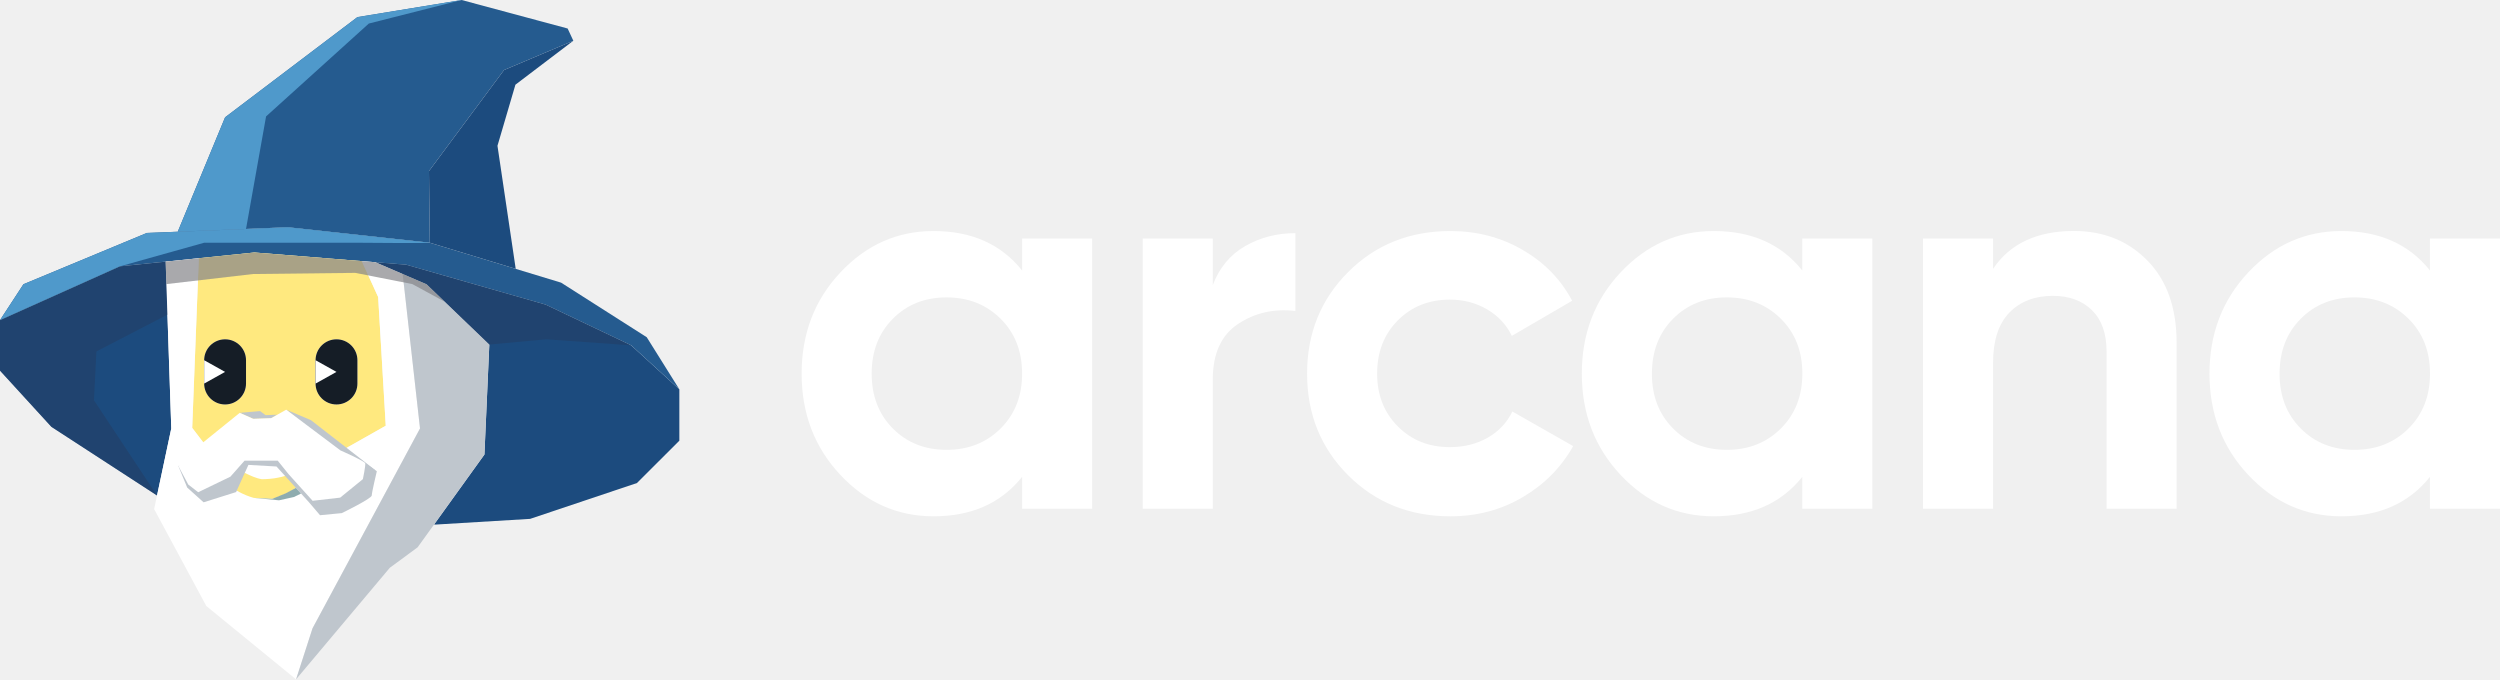
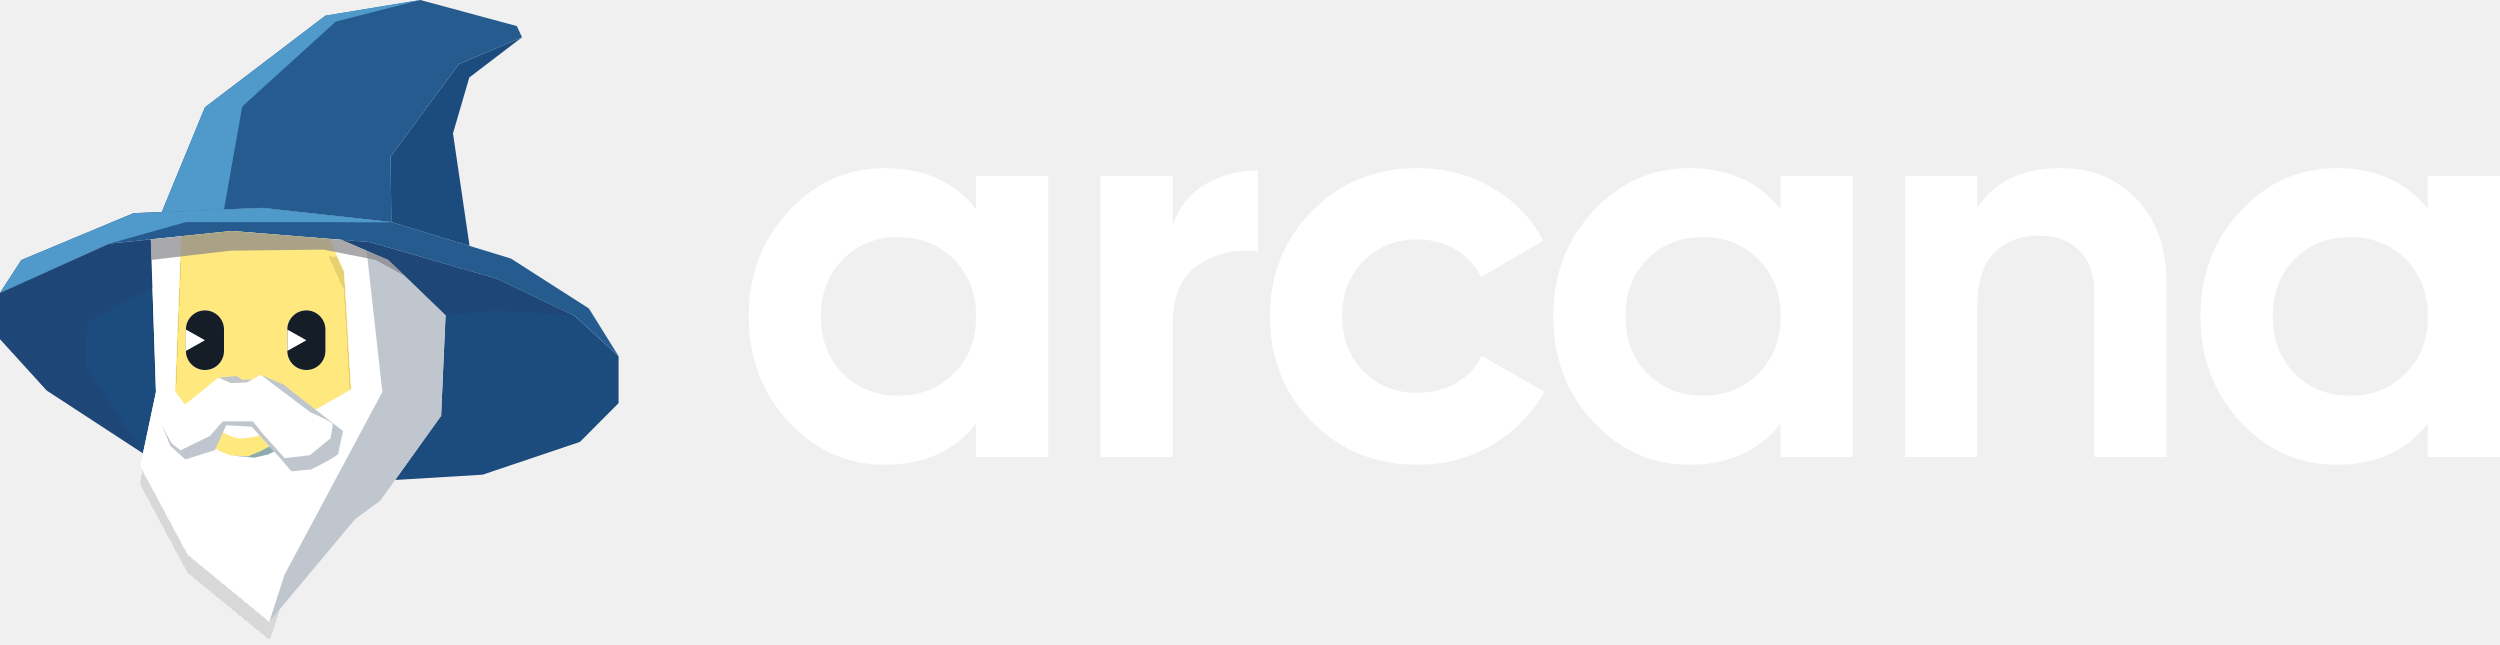
- <svg xmlns="http://www.w3.org/2000/svg" width="184" height="50" viewBox="0 0 184 50" fill="none">
-   <path d="M12.606 31.534L11.558 36.467L3.782 31.414L0 27.278V23.561L8.823 19.603L12.191 19.256L12.606 31.534Z" fill="#1C4B7E" />
-   <path d="M50 28.656V32.434L46.879 35.551L39.017 38.189L32.053 38.609L31.95 38.599L35.654 33.452L36.014 25.36L31.392 20.923L29.638 20.168L27.623 19.3L29.892 19.483L40.157 22.422L46.459 25.42L50 28.656Z" fill="#1C4B7E" />
-   <path d="M50 28.656L46.459 25.42L40.156 22.422L29.892 19.483L27.623 19.3H27.622L26.628 19.22L18.728 18.585L14.632 19.006L12.191 19.256L8.823 19.603L0 23.561L1.726 20.919L10.805 17.146L13.082 17.053L21.19 16.726L31.633 17.865L37.957 19.788L41.297 20.803L47.6 24.82L50 28.656Z" fill="#255B8F" />
-   <path d="M27.832 21.862L26.628 19.22L18.727 18.583L14.631 19.005L14.145 31.494L15.185 32.854L18.106 30.861L20.308 30.781L25.18 33.149L28.391 31.335L27.832 21.862ZM18.107 28.232C18.107 29.082 17.418 29.77 16.567 29.77C15.717 29.77 15.026 29.082 15.026 28.232V26.514C15.026 25.664 15.717 24.974 16.567 24.974C16.993 24.974 17.377 25.147 17.657 25.425C17.934 25.704 18.107 26.089 18.107 26.514V28.232ZM26.306 28.232C26.306 29.082 25.616 29.77 24.765 29.77C23.915 29.77 23.225 29.082 23.225 28.232V26.514C23.225 25.664 23.915 24.974 24.765 24.974C25.191 24.974 25.576 25.147 25.855 25.425C26.133 25.704 26.306 26.089 26.306 26.514V28.232Z" fill="#FFE97F" />
-   <path d="M15.186 32.854L25.18 33.148L28.391 31.335L27.832 21.862L26.628 19.22L27.622 19.3H27.623L29.638 20.168L30.913 31.534L27.371 38.119L23.002 46.243L21.789 50L15.186 44.604L11.345 37.47L11.558 36.467L12.606 31.534L12.192 19.256L14.633 19.006L14.146 31.494L15.186 32.854Z" fill="white" />
-   <path d="M36.014 25.36L35.654 33.452L31.95 38.599L30.732 40.287L28.692 41.786L21.789 50L23.002 46.243L27.371 38.12L30.913 31.534L29.638 20.168L31.392 20.923L36.014 25.36Z" fill="#BFC6CD" />
-   <path d="M18.107 26.512V28.231C18.107 29.081 17.418 29.769 16.567 29.769C15.717 29.769 15.026 29.081 15.026 28.231V26.512C15.026 25.663 15.717 24.973 16.567 24.973C16.993 24.973 17.377 25.146 17.657 25.424C17.934 25.703 18.107 26.088 18.107 26.512Z" fill="#151D26" />
-   <path d="M26.306 26.512V28.231C26.306 29.081 25.616 29.769 24.765 29.769C23.915 29.769 23.225 29.081 23.225 28.231V26.512C23.225 25.663 23.915 24.973 24.765 24.973C25.191 24.973 25.576 25.146 25.855 25.424C26.133 25.703 26.306 26.088 26.306 26.512Z" fill="#151D26" />
-   <path d="M37.096 5.154L31.573 12.59L31.633 17.865L21.19 16.726L13.082 17.053L16.567 8.633L26.306 1.258L33.974 0L41.778 2.098L42.197 2.998L37.096 5.154Z" fill="#255B8F" />
-   <path d="M36.614 10.73L37.957 19.788L31.633 17.865L31.573 12.59L37.096 5.154L42.197 2.998L37.935 6.234L36.614 10.73Z" fill="#1C4B7E" />
-   <path opacity="0.7" d="M12.191 19.256L12.247 20.909L18.622 20.168L26.145 20.083L30.346 20.909L32.728 22.206L31.392 20.923L27.623 19.3L18.728 18.585L12.191 19.256Z" fill="#848589" />
-   <path d="M33.974 0L27.145 1.733L19.583 8.568L18.107 16.851L13.082 17.053L16.567 8.633L26.306 1.258L33.974 0Z" fill="#4F99CB" />
-   <path d="M0 23.561L8.823 19.603L15.026 17.865H26.306C26.306 17.865 32.098 17.916 31.633 17.865C31.169 17.815 21.19 16.726 21.19 16.726L10.805 17.146L1.727 20.919L0 23.561Z" fill="#4F99CB" />
-   <path opacity="0.5" d="M12.191 19.256L8.823 19.603L0 23.561V27.278L3.782 31.414L11.558 36.467L6.917 29.462L7.097 25.866L12.323 23.159L12.191 19.256Z" fill="#233B60" />
-   <path opacity="0.5" d="M27.623 19.3L29.892 19.483L40.157 22.422L46.459 25.42L40.2 24.974L36.014 25.36L31.392 20.923L27.623 19.3Z" fill="#233B60" />
-   <path d="M15.026 26.512L16.566 27.372L15.026 28.232V26.512Z" fill="white" />
-   <path d="M23.225 26.512L24.765 27.372L23.225 28.232V26.512Z" fill="white" />
-   <path d="M21.985 35.274C21.962 35.46 21.925 35.647 21.878 35.835C21.333 36.233 20.708 36.535 20.036 36.715L18.662 36.642C17.936 36.431 17.272 36.077 16.711 35.607C16.809 35.404 16.908 35.203 17.01 35.001C17.378 34.984 17.723 34.916 18.035 34.811C18.408 34.998 18.846 35.204 19.269 35.27C19.59 35.273 20.143 35.229 20.456 35.157C20.651 35.121 20.846 35.074 21.036 35.01C21.397 35.172 21.541 35.224 21.985 35.274Z" fill="#FFE97F" />
-   <path d="M13.127 34.302L13.778 35.885L14.985 36.97L17.377 36.217L18.283 34.216L20.349 34.334L22.741 36.968L23.554 37.92L25.156 37.765C25.156 37.765 27.362 36.694 27.362 36.465C27.362 36.237 27.734 34.688 27.734 34.688L26.886 34.101L17.424 32.143L13.127 34.302Z" fill="#BFC6CD" />
-   <path d="M17.648 30.384L19.14 30.256L19.55 30.555L20.397 30.522L19.954 30.781L18.643 30.826L17.648 30.384Z" fill="#BFC6CD" />
-   <path d="M21.068 30.152L22.89 30.927L27.731 34.689L24.765 33.148L21.068 30.152Z" fill="#BFC6CD" />
-   <path d="M14.587 32.854L13.127 34.302L13.857 35.663L14.586 36.228L16.957 35.084L18.001 33.904H20.44L21.241 34.9L23.008 36.858L25.036 36.626L26.708 35.265C26.708 35.265 26.917 34.268 26.882 34.103C26.847 33.937 25.055 33.149 25.055 33.149L21.066 30.152L19.952 30.781L18.639 30.826L17.645 30.384L14.587 32.854Z" fill="white" />
-   <path d="M18.662 36.642L20.534 36.823L21.628 36.581L22.156 36.326L21.776 35.907L21.029 36.308L20.036 36.716L18.662 36.642Z" fill="#8EACAF" />
-   <path d="M75.227 17.557H80.382V37.443H75.227V35.096C73.681 37.031 71.511 38 68.711 38C66.045 38 63.76 36.985 61.857 34.959C59.951 32.929 59 30.444 59 27.502C59 24.56 59.951 22.072 61.857 20.046C63.763 18.015 66.049 17.004 68.711 17.004C71.511 17.004 73.681 17.973 75.227 19.908V17.557ZM65.712 31.536C66.751 32.585 68.07 33.108 69.67 33.108C71.269 33.108 72.592 32.585 73.647 31.536C74.698 30.49 75.227 29.143 75.227 27.498C75.227 25.854 74.702 24.51 73.647 23.461C72.592 22.415 71.269 21.889 69.67 21.889C68.07 21.889 66.751 22.411 65.712 23.461C64.672 24.51 64.155 25.854 64.155 27.498C64.155 29.143 64.672 30.49 65.712 31.536Z" fill="white" />
-   <path d="M89.264 20.976C89.744 19.706 90.538 18.748 91.642 18.114C92.747 17.477 93.982 17.16 95.339 17.16V22.888C93.767 22.701 92.363 23.022 91.121 23.842C89.882 24.663 89.26 26.029 89.26 27.937V37.443H84.106V17.557H89.26V20.976H89.264Z" fill="white" />
-   <path d="M106.757 38C103.746 38 101.234 36.992 99.221 34.978C97.207 32.963 96.202 30.471 96.202 27.502C96.202 24.533 97.207 22.041 99.221 20.026C101.234 18.011 103.743 17.004 106.757 17.004C108.702 17.004 110.474 17.469 112.073 18.397C113.672 19.324 114.884 20.572 115.709 22.136L111.271 24.72C110.872 23.899 110.266 23.247 109.453 22.77C108.64 22.293 107.727 22.052 106.715 22.052C105.169 22.052 103.888 22.564 102.876 23.583C101.863 24.605 101.357 25.911 101.357 27.502C101.357 29.067 101.863 30.36 102.876 31.379C103.888 32.402 105.165 32.909 106.715 32.909C107.754 32.909 108.679 32.676 109.492 32.215C110.305 31.753 110.911 31.108 111.31 30.288L115.785 32.833C114.907 34.398 113.668 35.649 112.069 36.592C110.474 37.531 108.702 38 106.757 38Z" fill="white" />
-   <path d="M132.649 17.557H137.804V37.443H132.649V35.096C131.104 37.031 128.933 38 126.133 38C123.468 38 121.182 36.985 119.279 34.959C117.373 32.928 116.422 30.444 116.422 27.502C116.422 24.56 117.373 22.072 119.279 20.045C121.186 18.015 123.471 17.004 126.133 17.004C128.933 17.004 131.104 17.973 132.649 19.908V17.557ZM123.138 31.535C124.177 32.585 125.496 33.108 127.096 33.108C128.695 33.108 130.018 32.585 131.073 31.535C132.124 30.49 132.653 29.143 132.653 27.498C132.653 25.853 132.128 24.51 131.073 23.461C130.018 22.415 128.695 21.888 127.096 21.888C125.496 21.888 124.177 22.411 123.138 23.461C122.098 24.51 121.581 25.853 121.581 27.498C121.577 29.143 122.098 30.49 123.138 31.535Z" fill="white" />
-   <path d="M152.643 17C154.829 17 156.631 17.729 158.058 19.187C159.485 20.644 160.198 22.659 160.198 25.231V37.443H155.044V25.869C155.044 24.544 154.683 23.529 153.966 22.827C153.245 22.125 152.286 21.774 151.089 21.774C149.758 21.774 148.692 22.186 147.891 23.006C147.093 23.827 146.69 25.063 146.69 26.704V37.443H141.532V17.557H146.69V19.786C147.941 17.927 149.927 17 152.643 17Z" fill="white" />
-   <path d="M178.845 17.557H184V37.443H178.845V35.096C177.3 37.031 175.129 38 172.329 38C169.664 38 167.378 36.985 165.476 34.959C163.569 32.928 162.618 30.444 162.618 27.502C162.618 24.56 163.569 22.072 165.476 20.045C167.382 18.015 169.668 17.004 172.329 17.004C175.129 17.004 177.3 17.973 178.845 19.908V17.557ZM169.334 31.535C170.373 32.585 171.693 33.108 173.292 33.108C174.891 33.108 176.214 32.585 177.269 31.535C178.32 30.49 178.849 29.143 178.849 27.498C178.849 25.853 178.324 24.51 177.269 23.461C176.214 22.415 174.891 21.888 173.292 21.888C171.693 21.888 170.373 22.411 169.334 23.461C168.295 24.51 167.777 25.853 167.777 27.498C167.773 29.143 168.295 30.49 169.334 31.535Z" fill="white" />
+ <svg xmlns="http://www.w3.org/2000/svg" width="256" height="66" viewBox="0 0 256 66" fill="none">
+   <path d="M99.949 18.015H107.344V46.786H99.949V43.39C97.732 46.19 94.617 47.592 90.601 47.592C86.777 47.592 83.497 46.123 80.768 43.191C78.033 40.254 76.669 36.66 76.669 32.403C76.669 28.146 78.033 24.547 80.768 21.615C83.503 18.678 86.782 17.215 90.601 17.215C94.617 17.215 97.732 18.617 99.949 21.416V18.015ZM86.298 38.239C87.789 39.757 89.682 40.514 91.976 40.514C94.271 40.514 96.169 39.757 97.682 38.239C99.19 36.726 99.949 34.777 99.949 32.398C99.949 30.018 99.195 28.075 97.682 26.556C96.169 25.044 94.271 24.282 91.976 24.282C89.682 24.282 87.789 25.038 86.298 26.556C84.807 28.075 84.064 30.018 84.064 32.398C84.064 34.777 84.807 36.726 86.298 38.239Z" fill="white" />
+   <path d="M120.088 22.966C120.776 21.128 121.915 19.742 123.5 18.825C125.084 17.903 126.856 17.445 128.804 17.445V25.732C126.548 25.462 124.534 25.925 122.751 27.113C120.974 28.3 120.082 30.276 120.082 33.037V46.79H112.688V18.019H120.082V22.966H120.088Z" fill="white" />
+   <path d="M145.183 47.592C140.864 47.592 137.26 46.134 134.371 43.219C131.483 40.304 130.041 36.699 130.041 32.403C130.041 28.108 131.483 24.502 134.371 21.587C137.26 18.672 140.859 17.215 145.183 17.215C147.973 17.215 150.515 17.888 152.81 19.23C155.104 20.571 156.843 22.377 158.026 24.641L151.66 28.378C151.087 27.191 150.218 26.247 149.051 25.557C147.885 24.867 146.575 24.519 145.123 24.519C142.905 24.519 141.068 25.259 139.615 26.733C138.162 28.213 137.436 30.101 137.436 32.403C137.436 34.667 138.162 36.539 139.615 38.013C141.068 39.492 142.9 40.227 145.123 40.227C146.614 40.227 147.94 39.89 149.106 39.222C150.273 38.554 151.142 37.621 151.715 36.434L158.136 40.116C156.876 42.38 155.099 44.191 152.804 45.554C150.515 46.913 147.973 47.592 145.183 47.592Z" fill="white" />
+   <path d="M182.33 18.015H189.725V46.786H182.33V43.39C180.113 46.19 176.998 47.592 172.982 47.592C169.157 47.592 165.878 46.123 163.149 43.191C160.414 40.254 159.05 36.66 159.05 32.403C159.05 28.147 160.414 24.547 163.149 21.615C165.884 18.678 169.163 17.215 172.982 17.215C176.998 17.215 180.113 18.617 182.33 21.416V18.015ZM168.684 38.239C170.175 39.757 172.068 40.514 174.363 40.514C176.657 40.514 178.555 39.757 180.069 38.239C181.576 36.726 182.335 34.777 182.335 32.398C182.335 30.018 181.582 28.075 180.069 26.556C178.555 25.044 176.657 24.282 174.363 24.282C172.068 24.282 170.175 25.038 168.684 26.556C167.193 28.075 166.45 30.018 166.45 32.398C166.445 34.777 167.193 36.726 168.684 38.239Z" fill="white" />
+   <path d="M211.014 17.215C214.15 17.215 216.737 18.269 218.784 20.378C220.83 22.487 221.854 25.402 221.854 29.124V46.791H214.459V30.046C214.459 28.13 213.941 26.661 212.912 25.645C211.879 24.63 210.502 24.122 208.787 24.122C206.876 24.122 205.347 24.718 204.197 25.905C203.052 27.092 202.474 28.881 202.474 31.255V46.791H195.074V18.021H202.474V21.245C204.268 18.556 207.119 17.215 211.014 17.215Z" fill="white" />
+   <path d="M248.606 18.015H256V46.786H248.606V43.39C246.388 46.19 243.274 47.592 239.256 47.592C235.433 47.592 232.154 46.123 229.424 43.191C226.69 40.254 225.324 36.66 225.324 32.403C225.324 28.147 226.69 24.547 229.424 21.615C232.159 18.678 235.438 17.215 239.256 17.215C243.274 17.215 246.388 18.617 248.606 21.416V18.015ZM234.959 38.239C236.451 39.757 238.344 40.514 240.639 40.514C242.932 40.514 244.83 39.757 246.344 38.239C247.85 36.726 248.611 34.777 248.611 32.398C248.611 30.018 247.856 28.075 246.344 26.556C244.83 25.044 242.932 24.282 240.639 24.282C238.344 24.282 236.451 25.038 234.959 26.556C233.469 28.075 232.726 30.018 232.726 32.398C232.721 34.777 233.469 36.726 234.959 38.239Z" fill="white" />
+   <path d="M15.97 40.141L14.639 46.416L4.79 39.987L0 34.724V29.993L11.176 24.956L15.446 24.515L15.97 40.141Z" fill="#1C4B7E" />
+   <path d="M63.342 36.473V41.279L59.388 45.249L49.428 48.606L40.606 49.141L40.477 49.128L45.171 42.578L45.626 32.279L39.77 26.633L37.547 25.672L34.994 24.566L37.87 24.799L50.873 28.539L58.858 32.355L63.342 36.473Z" fill="#1C4B7E" />
+   <path d="M63.34 36.469L58.857 32.351L50.872 28.536L37.868 24.795L34.992 24.563H34.989L33.734 24.46L23.723 23.651L18.535 24.188L15.446 24.509L11.176 24.95L0 29.986L2.186 26.623L13.687 21.82L16.572 21.702L26.842 21.285L40.075 22.738L48.084 25.182L52.317 26.475L60.302 31.587L63.34 36.469Z" fill="#255B8F" />
+   <path d="M35.257 27.824L33.733 24.462L23.725 23.652L18.537 24.19L17.92 40.084L19.239 41.815L22.939 39.278L25.727 39.175L31.899 42.19L35.967 39.882L35.257 27.824ZM22.936 35.93C22.936 37.012 22.063 37.888 20.985 37.888C19.907 37.888 19.034 37.012 19.034 35.93V33.743C19.034 32.661 19.907 31.785 20.985 31.785C21.524 31.785 22.012 32.006 22.364 32.359C22.716 32.713 22.933 33.202 22.933 33.743V35.93H22.936ZM33.324 35.93C33.324 37.012 32.45 37.888 31.373 37.888C30.295 37.888 29.422 37.012 29.422 35.93V33.743C29.422 32.661 30.295 31.785 31.373 31.785C31.912 31.785 32.399 32.006 32.752 32.359C33.104 32.713 33.324 33.202 33.324 33.743V35.93Z" fill="#FFE97F" />
+   <g filter="url(#filter0_d_6135_21420)">
+     <path d="M19.236 41.817L31.896 42.191L35.964 39.883L35.257 27.826L33.733 24.463L34.989 24.566H34.992L37.545 25.672L39.159 40.137L34.672 48.518L29.138 58.856L27.6 63.639L19.236 56.769L14.37 47.69L14.638 46.412L15.969 40.137L15.445 24.512L18.534 24.191L17.92 40.086L19.236 41.817Z" fill="white" />
+   </g>
+   <path d="M45.623 32.275L45.168 42.574L40.474 49.124L38.933 51.272L36.346 53.178L27.6 63.635L29.138 58.852L34.672 48.514L39.158 40.133L37.545 25.668L39.767 26.628L45.623 32.275Z" fill="#BFC6CD" />
+   <path d="M22.938 33.743V35.93C22.938 37.012 22.065 37.888 20.987 37.888C19.909 37.888 19.036 37.012 19.036 35.93V33.743C19.036 32.661 19.909 31.785 20.987 31.785C21.526 31.785 22.014 32.005 22.366 32.359C22.721 32.713 22.938 33.202 22.938 33.743Z" fill="#151D26" />
+   <path d="M33.323 33.743V35.93C33.323 37.012 32.45 37.888 31.372 37.888C30.294 37.888 29.421 37.012 29.421 35.93V33.743C29.421 32.661 30.294 31.785 31.372 31.785C31.911 31.785 32.399 32.005 32.751 32.359C33.103 32.713 33.323 33.202 33.323 33.743Z" fill="#151D26" />
+   <path d="M46.993 6.562L39.996 16.024L40.074 22.74L26.841 21.287L16.571 21.704L20.985 10.988L33.324 1.604L43.037 -0L52.925 2.671L53.455 3.816L46.993 6.562Z" fill="#255B8F" />
+   <path d="M46.385 13.659L48.083 25.185L40.074 22.741L39.996 16.025L46.993 6.562L53.455 3.816L48.056 7.937L46.385 13.659Z" fill="#1C4B7E" />
+   <path opacity="0.7" d="M15.446 24.51L15.516 26.613L23.591 25.67L33.12 25.561L38.443 26.613L41.46 28.262L39.768 26.631L34.993 24.564L23.723 23.652L15.446 24.51Z" fill="#848589" />
+   <path d="M43.037 -0L34.387 2.208L24.806 10.906L22.936 21.447L16.571 21.704L20.985 10.988L33.324 1.604L43.037 -0Z" fill="#4F99CB" />
+   <path d="M0 29.991L11.176 24.954L19.035 22.743H33.324C33.324 22.743 40.662 22.806 40.072 22.743C39.485 22.679 26.842 21.293 26.842 21.293L13.687 21.828L2.186 26.631L0 29.991Z" fill="#4F99CB" />
+   <path opacity="0.5" d="M15.446 24.515L11.176 24.956L0 29.993V34.724L4.79 39.987L14.639 46.416L8.762 37.503L8.99 32.926L15.611 29.479L15.446 24.515Z" fill="#20436F" />
+   <path opacity="0.5" d="M34.994 24.566L37.87 24.799L50.873 28.539L58.858 32.355L50.928 31.787L45.626 32.279L39.77 26.633L34.994 24.566Z" fill="#20436F" />
+   <path d="M19.036 33.746L20.987 34.84L19.036 35.933V33.746Z" fill="white" />
+   <path d="M29.421 33.746L31.372 34.84L29.421 35.933V33.746Z" fill="white" />
+   <path d="M27.85 44.894C27.82 45.129 27.775 45.368 27.715 45.606C27.025 46.114 26.233 46.498 25.381 46.727L23.641 46.634C22.72 46.365 21.88 45.915 21.169 45.316C21.292 45.06 21.419 44.803 21.548 44.546C22.015 44.525 22.452 44.437 22.846 44.304C23.319 44.543 23.873 44.806 24.409 44.891C24.815 44.894 25.517 44.836 25.914 44.746C26.161 44.7 26.408 44.64 26.649 44.558C27.107 44.764 27.287 44.83 27.85 44.894Z" fill="#FFE97F" />
+   <path d="M16.631 43.653L17.456 45.668L18.985 47.049L22.014 46.091L23.161 43.544L25.778 43.696L28.807 47.049L29.837 48.26L31.866 48.064C31.866 48.064 34.66 46.702 34.66 46.411C34.66 46.121 35.13 44.149 35.13 44.149L34.055 43.402L22.068 40.91L16.631 43.653Z" fill="#BFC6CD" />
+   <path d="M22.355 38.671L24.246 38.508L24.767 38.888L25.839 38.846L25.279 39.175L23.617 39.233L22.355 38.671Z" fill="#BFC6CD" />
+   <path d="M26.688 38.375L28.997 39.363L35.13 44.151L31.372 42.191L26.688 38.375Z" fill="#BFC6CD" />
+   <path d="M18.48 41.816L16.631 43.659L17.555 45.39L18.48 46.109L21.484 44.653L22.809 43.151H25.898L26.913 44.42L29.153 46.913L31.721 46.617L33.838 44.886C33.838 44.886 34.103 43.617 34.058 43.405C34.013 43.194 31.745 42.191 31.745 42.191L26.69 38.375L25.278 39.175L23.616 39.233L22.358 38.671L18.48 41.816Z" fill="white" />
+   <path d="M23.643 46.636L26.012 46.869L27.4 46.561L28.069 46.235L27.587 45.703L26.641 46.214L25.383 46.73L23.643 46.636Z" fill="#8EACAF" />
+   <defs>
+     <filter id="filter0_d_6135_21420" x="14.37" y="24.191" width="24.789" height="41.266" filterUnits="userSpaceOnUse" color-interpolation-filters="sRGB">
+       <feFlood flood-opacity="0" result="BackgroundImageFix" />
+       <feColorMatrix in="SourceAlpha" type="matrix" values="0 0 0 0 0 0 0 0 0 0 0 0 0 0 0 0 0 0 127 0" result="hardAlpha" />
+       <feOffset dy="1.818" />
+       <feComposite in2="hardAlpha" operator="out" />
+       <feColorMatrix type="matrix" values="0 0 0 0 0 0 0 0 0 0 0 0 0 0 0 0 0 0 0.1 0" />
+       <feBlend mode="normal" in2="BackgroundImageFix" result="effect1_dropShadow_6135_21420" />
+       <feBlend mode="normal" in="SourceGraphic" in2="effect1_dropShadow_6135_21420" result="shape" />
+     </filter>
+   </defs>
</svg>
